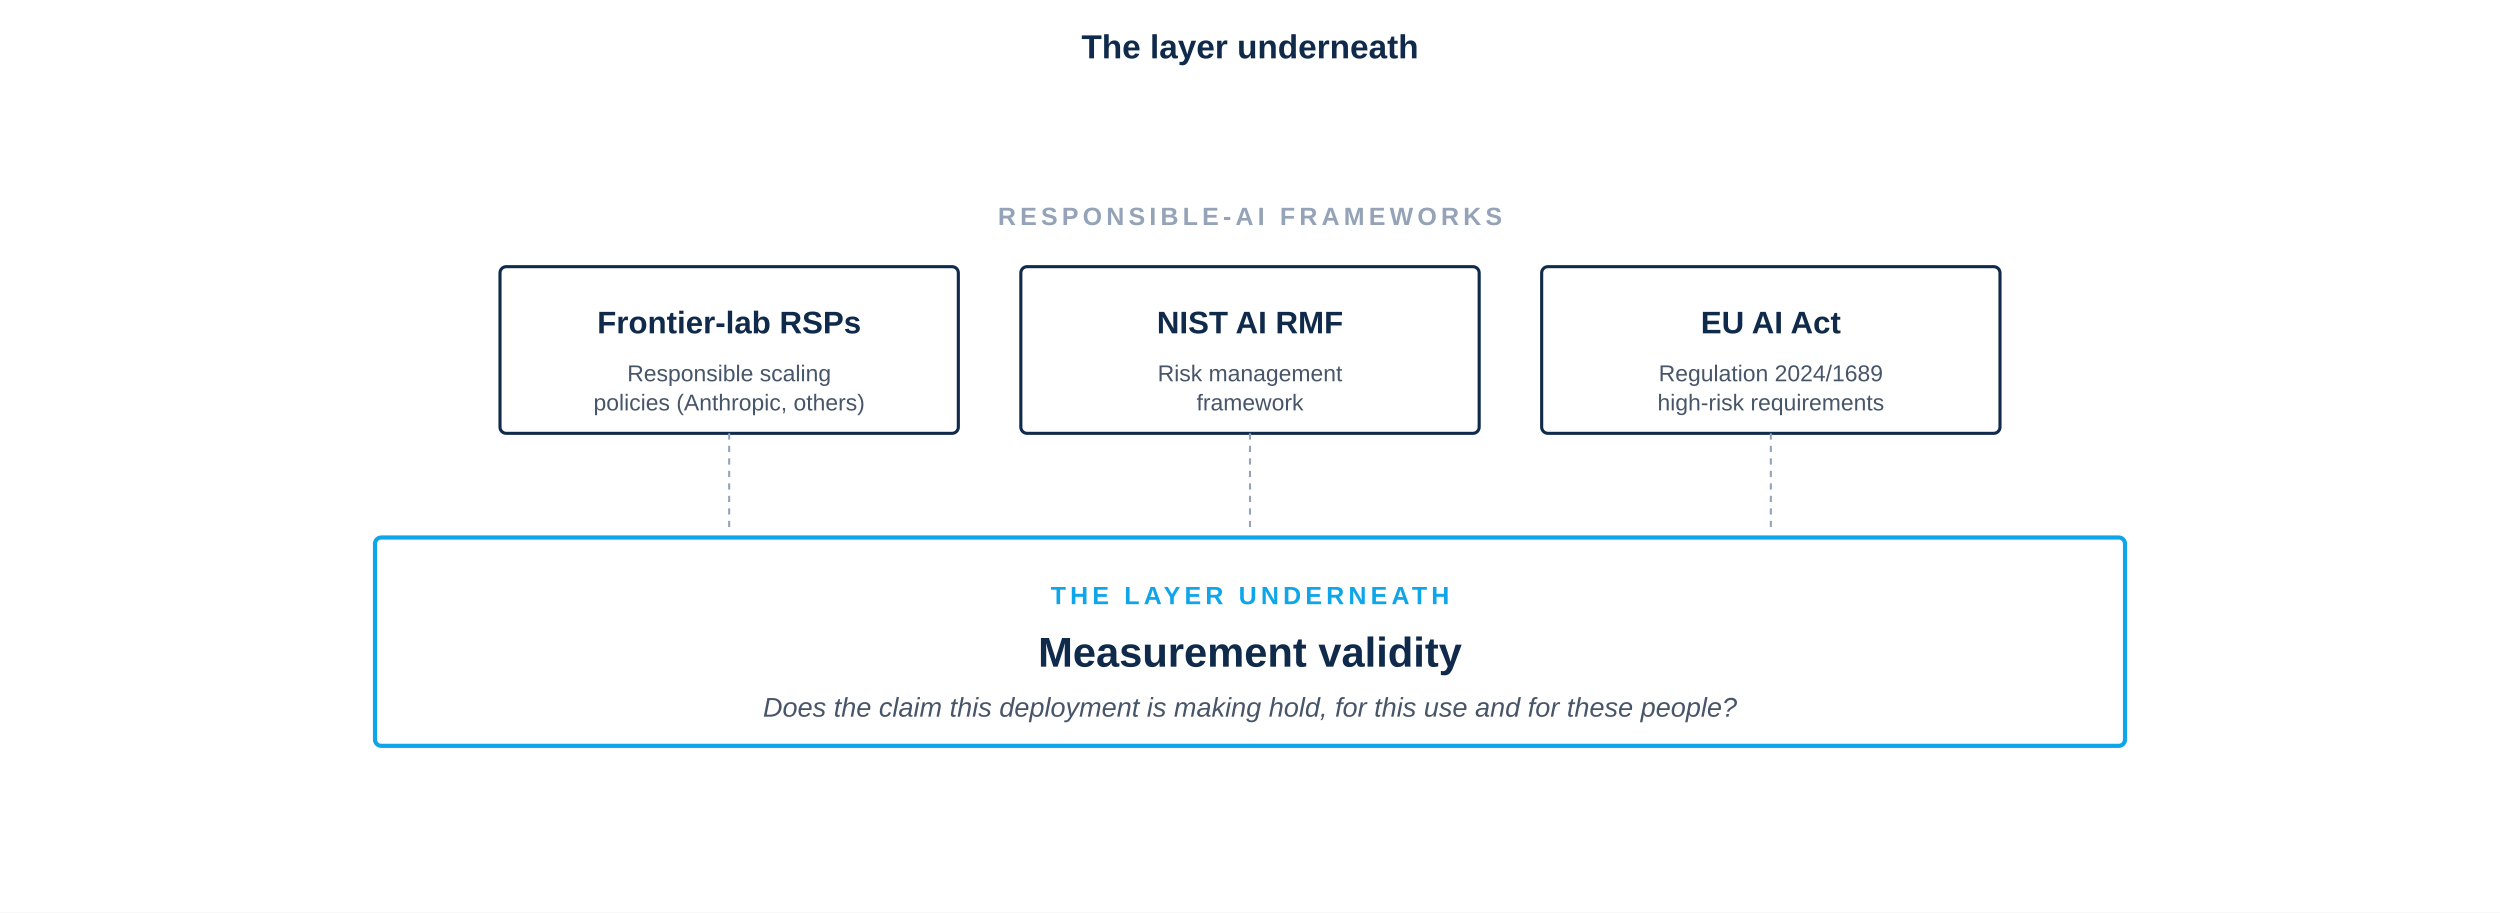
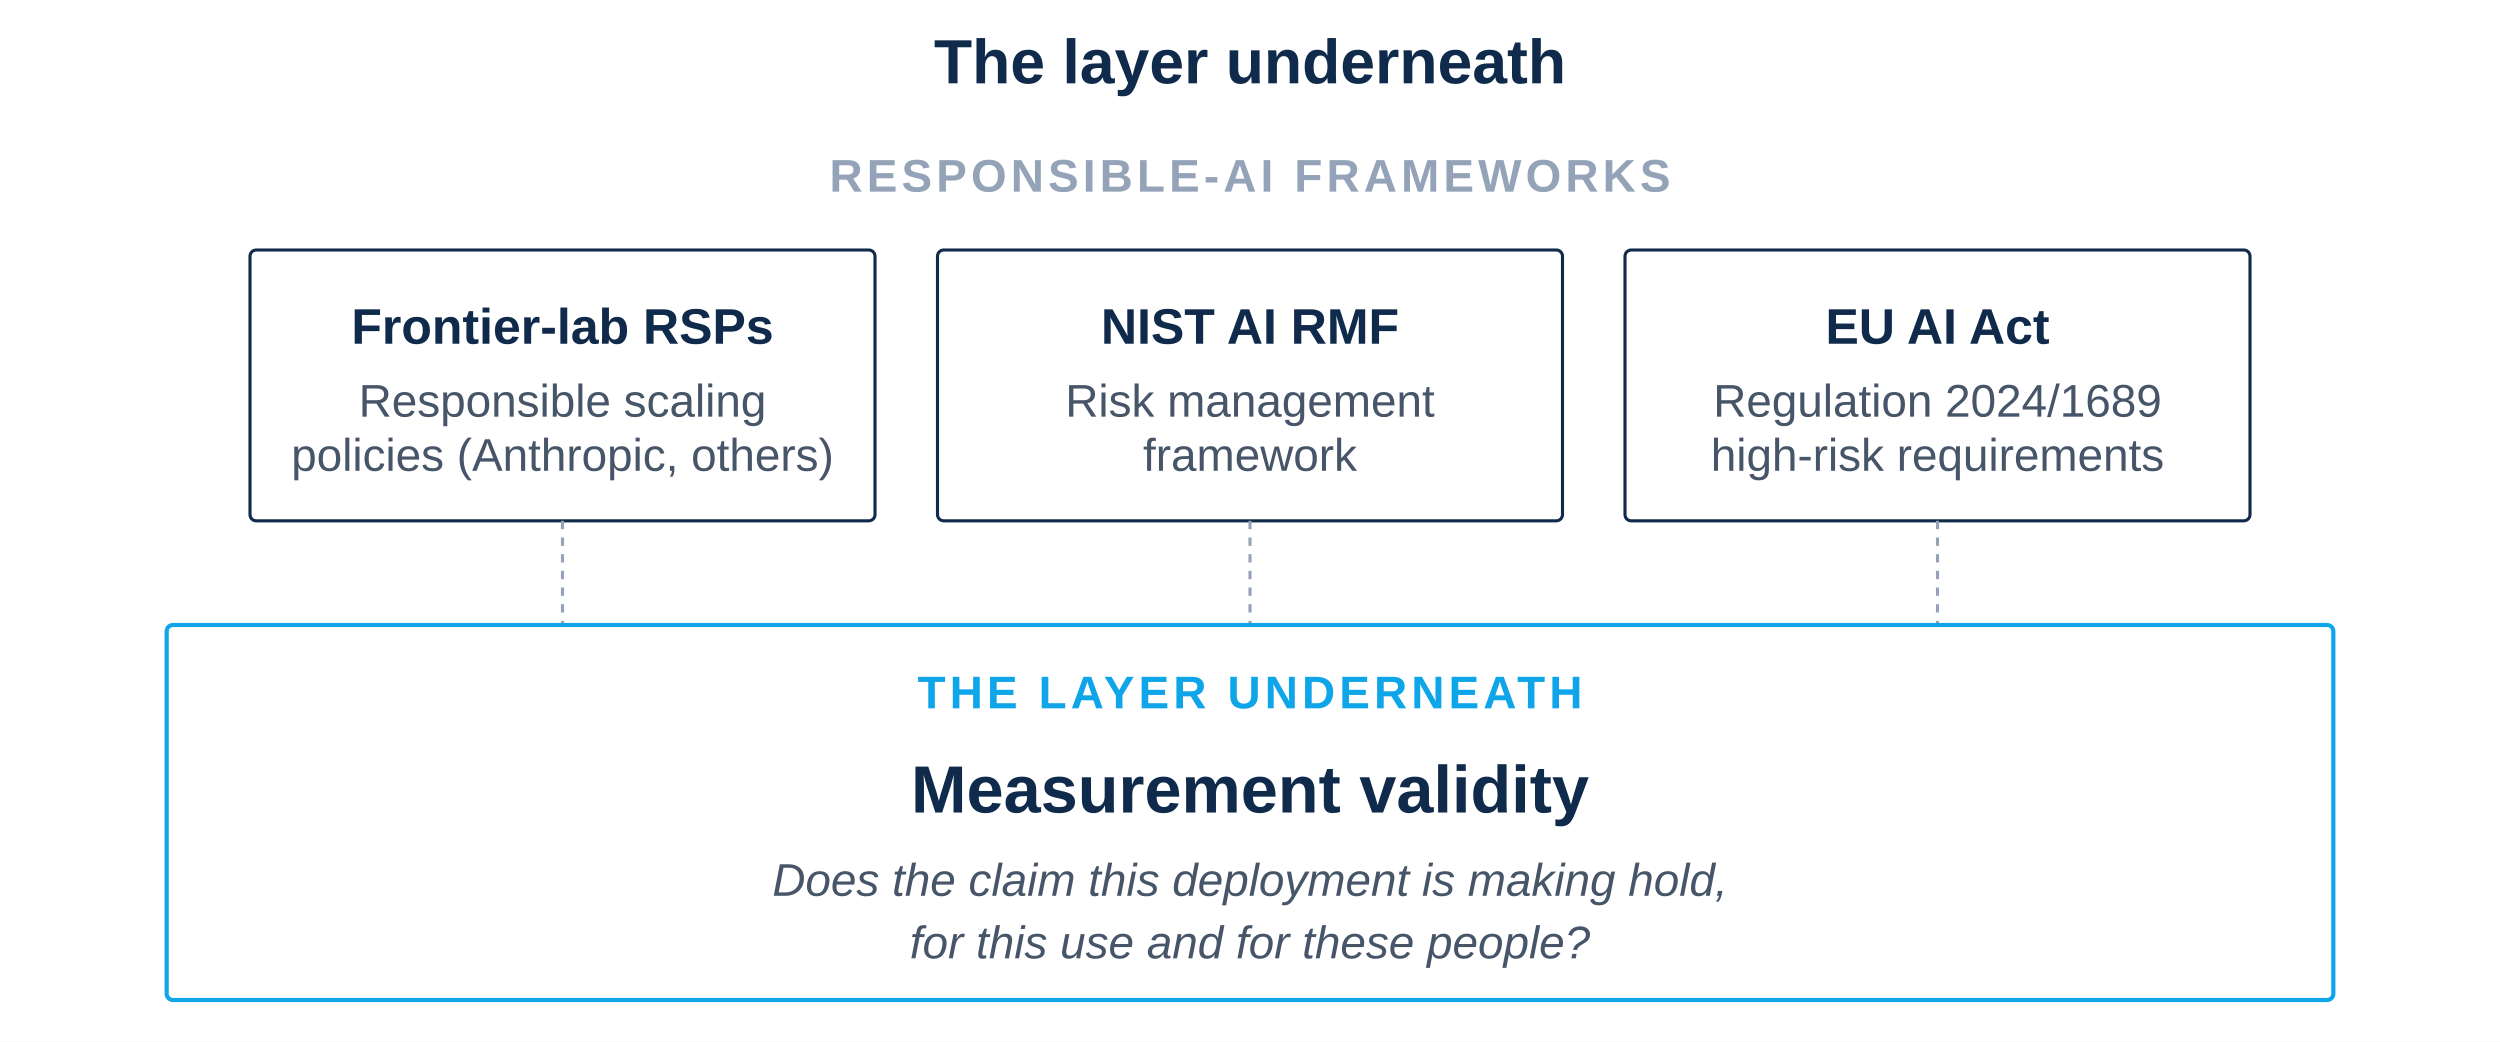
- <svg xmlns="http://www.w3.org/2000/svg" viewBox="0 -110 1200 438" role="img">
-   <rect x="0" y="-110" width="1200" height="438" fill="#FFFFFF" />
-   <text x="600" y="-82" font-family="-apple-system, BlinkMacSystemFont, 'Helvetica Neue', Arial, sans-serif" font-size="16" font-weight="700" fill="#0F2A4A" text-anchor="middle">The layer underneath</text>
-   <g transform="translate(0, -82)">
-     <text x="600" y="80" font-family="-apple-system, BlinkMacSystemFont, 'Helvetica Neue', Arial, sans-serif" font-size="12" font-weight="600" letter-spacing="2" fill="#94A3B8" text-anchor="middle">RESPONSIBLE-AI FRAMEWORKS</text>
-     <rect x="240" y="100" width="220" height="80" fill="none" stroke="#0F2A4A" stroke-width="1.5" rx="3" />
-     <text x="350" y="132" font-family="-apple-system, BlinkMacSystemFont, 'Helvetica Neue', Arial, sans-serif" font-size="15" font-weight="600" fill="#0F2A4A" text-anchor="middle">Frontier-lab RSPs</text>
-     <text x="350" y="155" font-family="-apple-system, BlinkMacSystemFont, 'Helvetica Neue', Arial, sans-serif" font-size="11" fill="#475569" text-anchor="middle">Responsible scaling</text>
-     <text x="350" y="169" font-family="-apple-system, BlinkMacSystemFont, 'Helvetica Neue', Arial, sans-serif" font-size="11" fill="#475569" text-anchor="middle">policies (Anthropic, others)</text>
-     <rect x="490" y="100" width="220" height="80" fill="none" stroke="#0F2A4A" stroke-width="1.5" rx="3" />
-     <text x="600" y="132" font-family="-apple-system, BlinkMacSystemFont, 'Helvetica Neue', Arial, sans-serif" font-size="15" font-weight="600" fill="#0F2A4A" text-anchor="middle">NIST AI RMF</text>
-     <text x="600" y="155" font-family="-apple-system, BlinkMacSystemFont, 'Helvetica Neue', Arial, sans-serif" font-size="11" fill="#475569" text-anchor="middle">Risk management</text>
-     <text x="600" y="169" font-family="-apple-system, BlinkMacSystemFont, 'Helvetica Neue', Arial, sans-serif" font-size="11" fill="#475569" text-anchor="middle">framework</text>
-     <rect x="740" y="100" width="220" height="80" fill="none" stroke="#0F2A4A" stroke-width="1.5" rx="3" />
-     <text x="850" y="132" font-family="-apple-system, BlinkMacSystemFont, 'Helvetica Neue', Arial, sans-serif" font-size="15" font-weight="600" fill="#0F2A4A" text-anchor="middle">EU AI Act</text>
-     <text x="850" y="155" font-family="-apple-system, BlinkMacSystemFont, 'Helvetica Neue', Arial, sans-serif" font-size="11" fill="#475569" text-anchor="middle">Regulation 2024/1689</text>
-     <text x="850" y="169" font-family="-apple-system, BlinkMacSystemFont, 'Helvetica Neue', Arial, sans-serif" font-size="11" fill="#475569" text-anchor="middle">high-risk requirements</text>
-     <line x1="350" y1="180" x2="350" y2="228" stroke="#94A3B8" stroke-width="1" stroke-dasharray="3 3" />
-     <line x1="600" y1="180" x2="600" y2="228" stroke="#94A3B8" stroke-width="1" stroke-dasharray="3 3" />
-     <line x1="850" y1="180" x2="850" y2="228" stroke="#94A3B8" stroke-width="1" stroke-dasharray="3 3" />
-     <rect x="180" y="230" width="840" height="100" fill="none" stroke="#0EA5E9" stroke-width="2" rx="3" />
-     <text x="600" y="262" font-family="-apple-system, BlinkMacSystemFont, 'Helvetica Neue', Arial, sans-serif" font-size="12" font-weight="600" letter-spacing="2" fill="#0EA5E9" text-anchor="middle">THE LAYER UNDERNEATH</text>
-     <text x="600" y="292" font-family="-apple-system, BlinkMacSystemFont, 'Helvetica Neue', Arial, sans-serif" font-size="20" font-weight="600" fill="#0F2A4A" text-anchor="middle">Measurement validity</text>
-     <text x="600" y="316" font-family="-apple-system, BlinkMacSystemFont, 'Helvetica Neue', Arial, sans-serif" font-size="13" font-style="italic" fill="#475569" text-anchor="middle">Does the claim this deployment is making hold, for this use and for these people?</text>
-   </g>
+ <svg xmlns="http://www.w3.org/2000/svg" viewBox="0 0 1200 500" role="img">
+   <rect x="0" y="0" width="1200" height="500" fill="#FFFFFF" />
+   <text x="600" y="40" font-family="-apple-system, BlinkMacSystemFont, 'Helvetica Neue', Arial, sans-serif" font-size="30" font-weight="700" fill="#0F2A4A" text-anchor="middle">The layer underneath</text>
+   <text x="600" y="92" font-family="-apple-system, BlinkMacSystemFont, 'Helvetica Neue', Arial, sans-serif" font-size="22" font-weight="600" letter-spacing="2" fill="#94A3B8" text-anchor="middle">RESPONSIBLE-AI FRAMEWORKS</text>
+   <rect x="120" y="120" width="300" height="130" fill="none" stroke="#0F2A4A" stroke-width="1.5" rx="3" />
+   <text x="270" y="165" font-family="-apple-system, BlinkMacSystemFont, 'Helvetica Neue', Arial, sans-serif" font-size="24" font-weight="600" fill="#0F2A4A" text-anchor="middle">Frontier-lab RSPs</text>
+   <text x="270" y="200" font-family="-apple-system, BlinkMacSystemFont, 'Helvetica Neue', Arial, sans-serif" font-size="22" fill="#475569" text-anchor="middle">Responsible scaling</text>
+   <text x="270" y="226" font-family="-apple-system, BlinkMacSystemFont, 'Helvetica Neue', Arial, sans-serif" font-size="22" fill="#475569" text-anchor="middle">policies (Anthropic, others)</text>
+   <rect x="450" y="120" width="300" height="130" fill="none" stroke="#0F2A4A" stroke-width="1.5" rx="3" />
+   <text x="600" y="165" font-family="-apple-system, BlinkMacSystemFont, 'Helvetica Neue', Arial, sans-serif" font-size="24" font-weight="600" fill="#0F2A4A" text-anchor="middle">NIST AI RMF</text>
+   <text x="600" y="200" font-family="-apple-system, BlinkMacSystemFont, 'Helvetica Neue', Arial, sans-serif" font-size="22" fill="#475569" text-anchor="middle">Risk management</text>
+   <text x="600" y="226" font-family="-apple-system, BlinkMacSystemFont, 'Helvetica Neue', Arial, sans-serif" font-size="22" fill="#475569" text-anchor="middle">framework</text>
+   <rect x="780" y="120" width="300" height="130" fill="none" stroke="#0F2A4A" stroke-width="1.5" rx="3" />
+   <text x="930" y="165" font-family="-apple-system, BlinkMacSystemFont, 'Helvetica Neue', Arial, sans-serif" font-size="24" font-weight="600" fill="#0F2A4A" text-anchor="middle">EU AI Act</text>
+   <text x="930" y="200" font-family="-apple-system, BlinkMacSystemFont, 'Helvetica Neue', Arial, sans-serif" font-size="22" fill="#475569" text-anchor="middle">Regulation 2024/1689</text>
+   <text x="930" y="226" font-family="-apple-system, BlinkMacSystemFont, 'Helvetica Neue', Arial, sans-serif" font-size="22" fill="#475569" text-anchor="middle">high-risk requirements</text>
+   <line x1="270" y1="250" x2="270" y2="300" stroke="#94A3B8" stroke-width="1.5" stroke-dasharray="4 4" />
+   <line x1="600" y1="250" x2="600" y2="300" stroke="#94A3B8" stroke-width="1.5" stroke-dasharray="4 4" />
+   <line x1="930" y1="250" x2="930" y2="300" stroke="#94A3B8" stroke-width="1.5" stroke-dasharray="4 4" />
+   <rect x="80" y="300" width="1040" height="180" fill="none" stroke="#0EA5E9" stroke-width="2" rx="3" />
+   <text x="600" y="340" font-family="-apple-system, BlinkMacSystemFont, 'Helvetica Neue', Arial, sans-serif" font-size="22" font-weight="600" letter-spacing="2" fill="#0EA5E9" text-anchor="middle">THE LAYER UNDERNEATH</text>
+   <text x="600" y="390" font-family="-apple-system, BlinkMacSystemFont, 'Helvetica Neue', Arial, sans-serif" font-size="32" font-weight="700" fill="#0F2A4A" text-anchor="middle">Measurement validity</text>
+   <text x="600" y="430" font-family="-apple-system, BlinkMacSystemFont, 'Helvetica Neue', Arial, sans-serif" font-size="22" font-style="italic" fill="#475569" text-anchor="middle">Does the claim this deployment is making hold,</text>
+   <text x="600" y="460" font-family="-apple-system, BlinkMacSystemFont, 'Helvetica Neue', Arial, sans-serif" font-size="22" font-style="italic" fill="#475569" text-anchor="middle">for this use and for these people?</text>
</svg>
